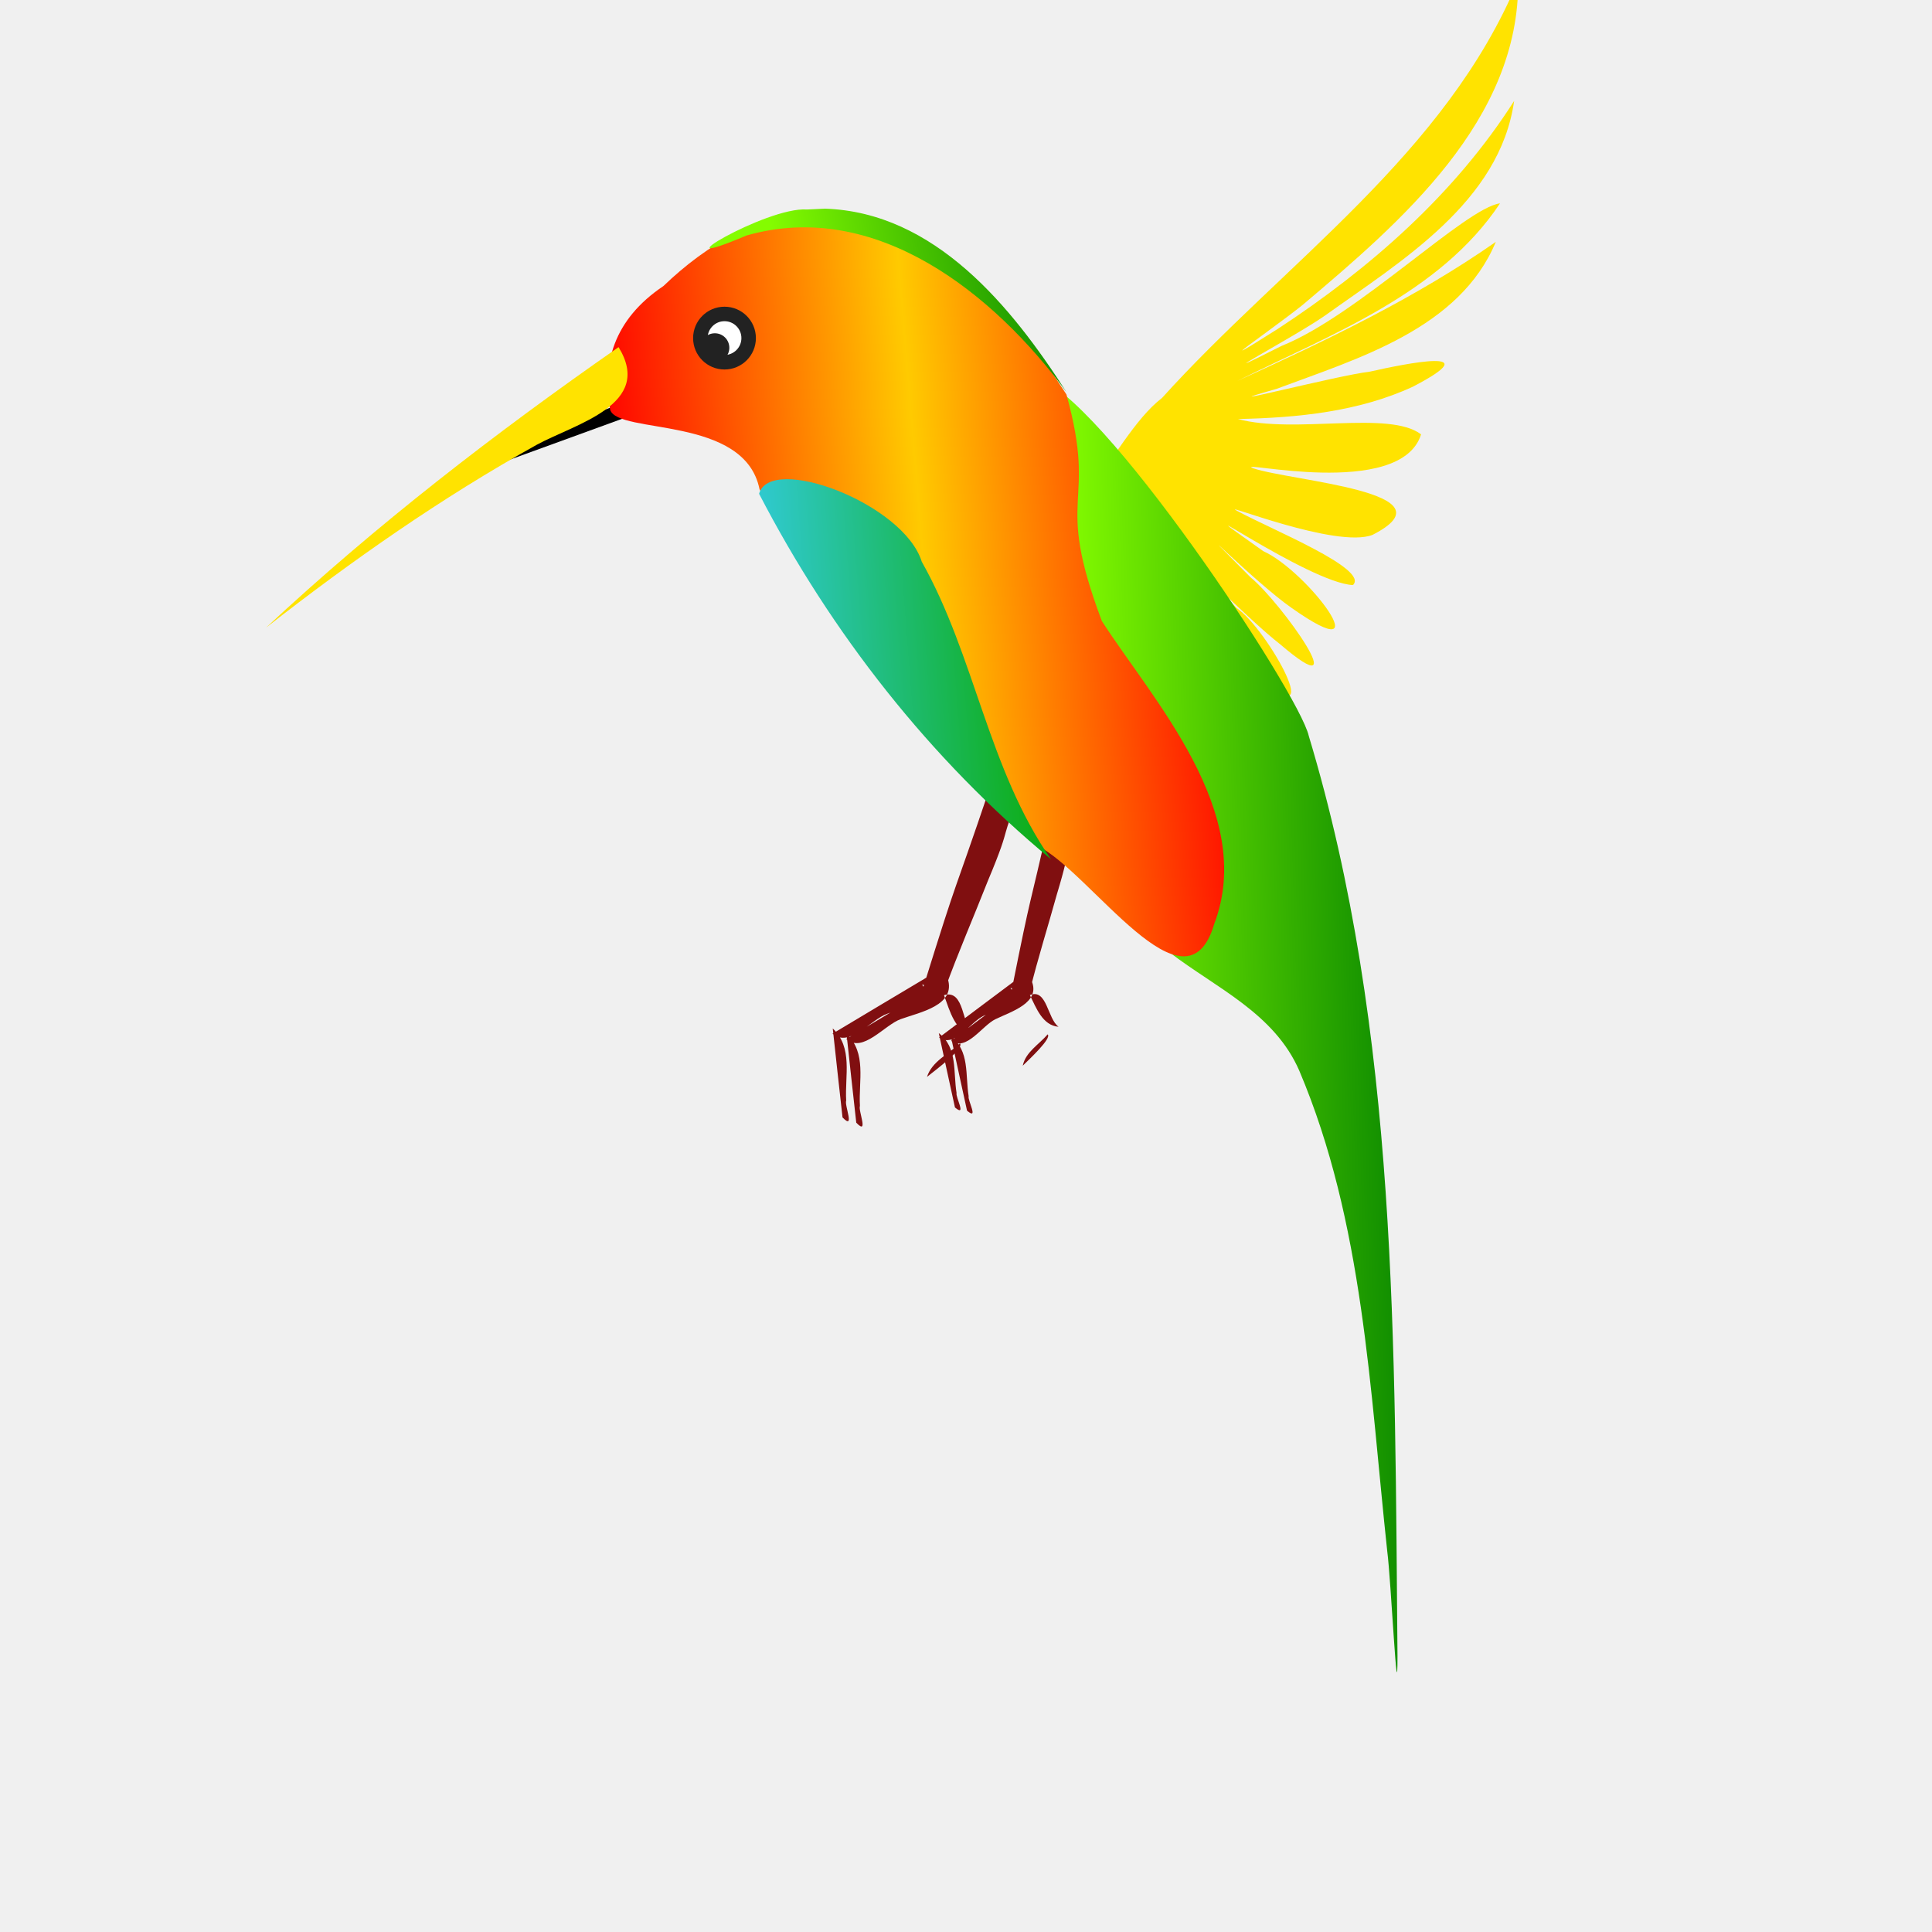
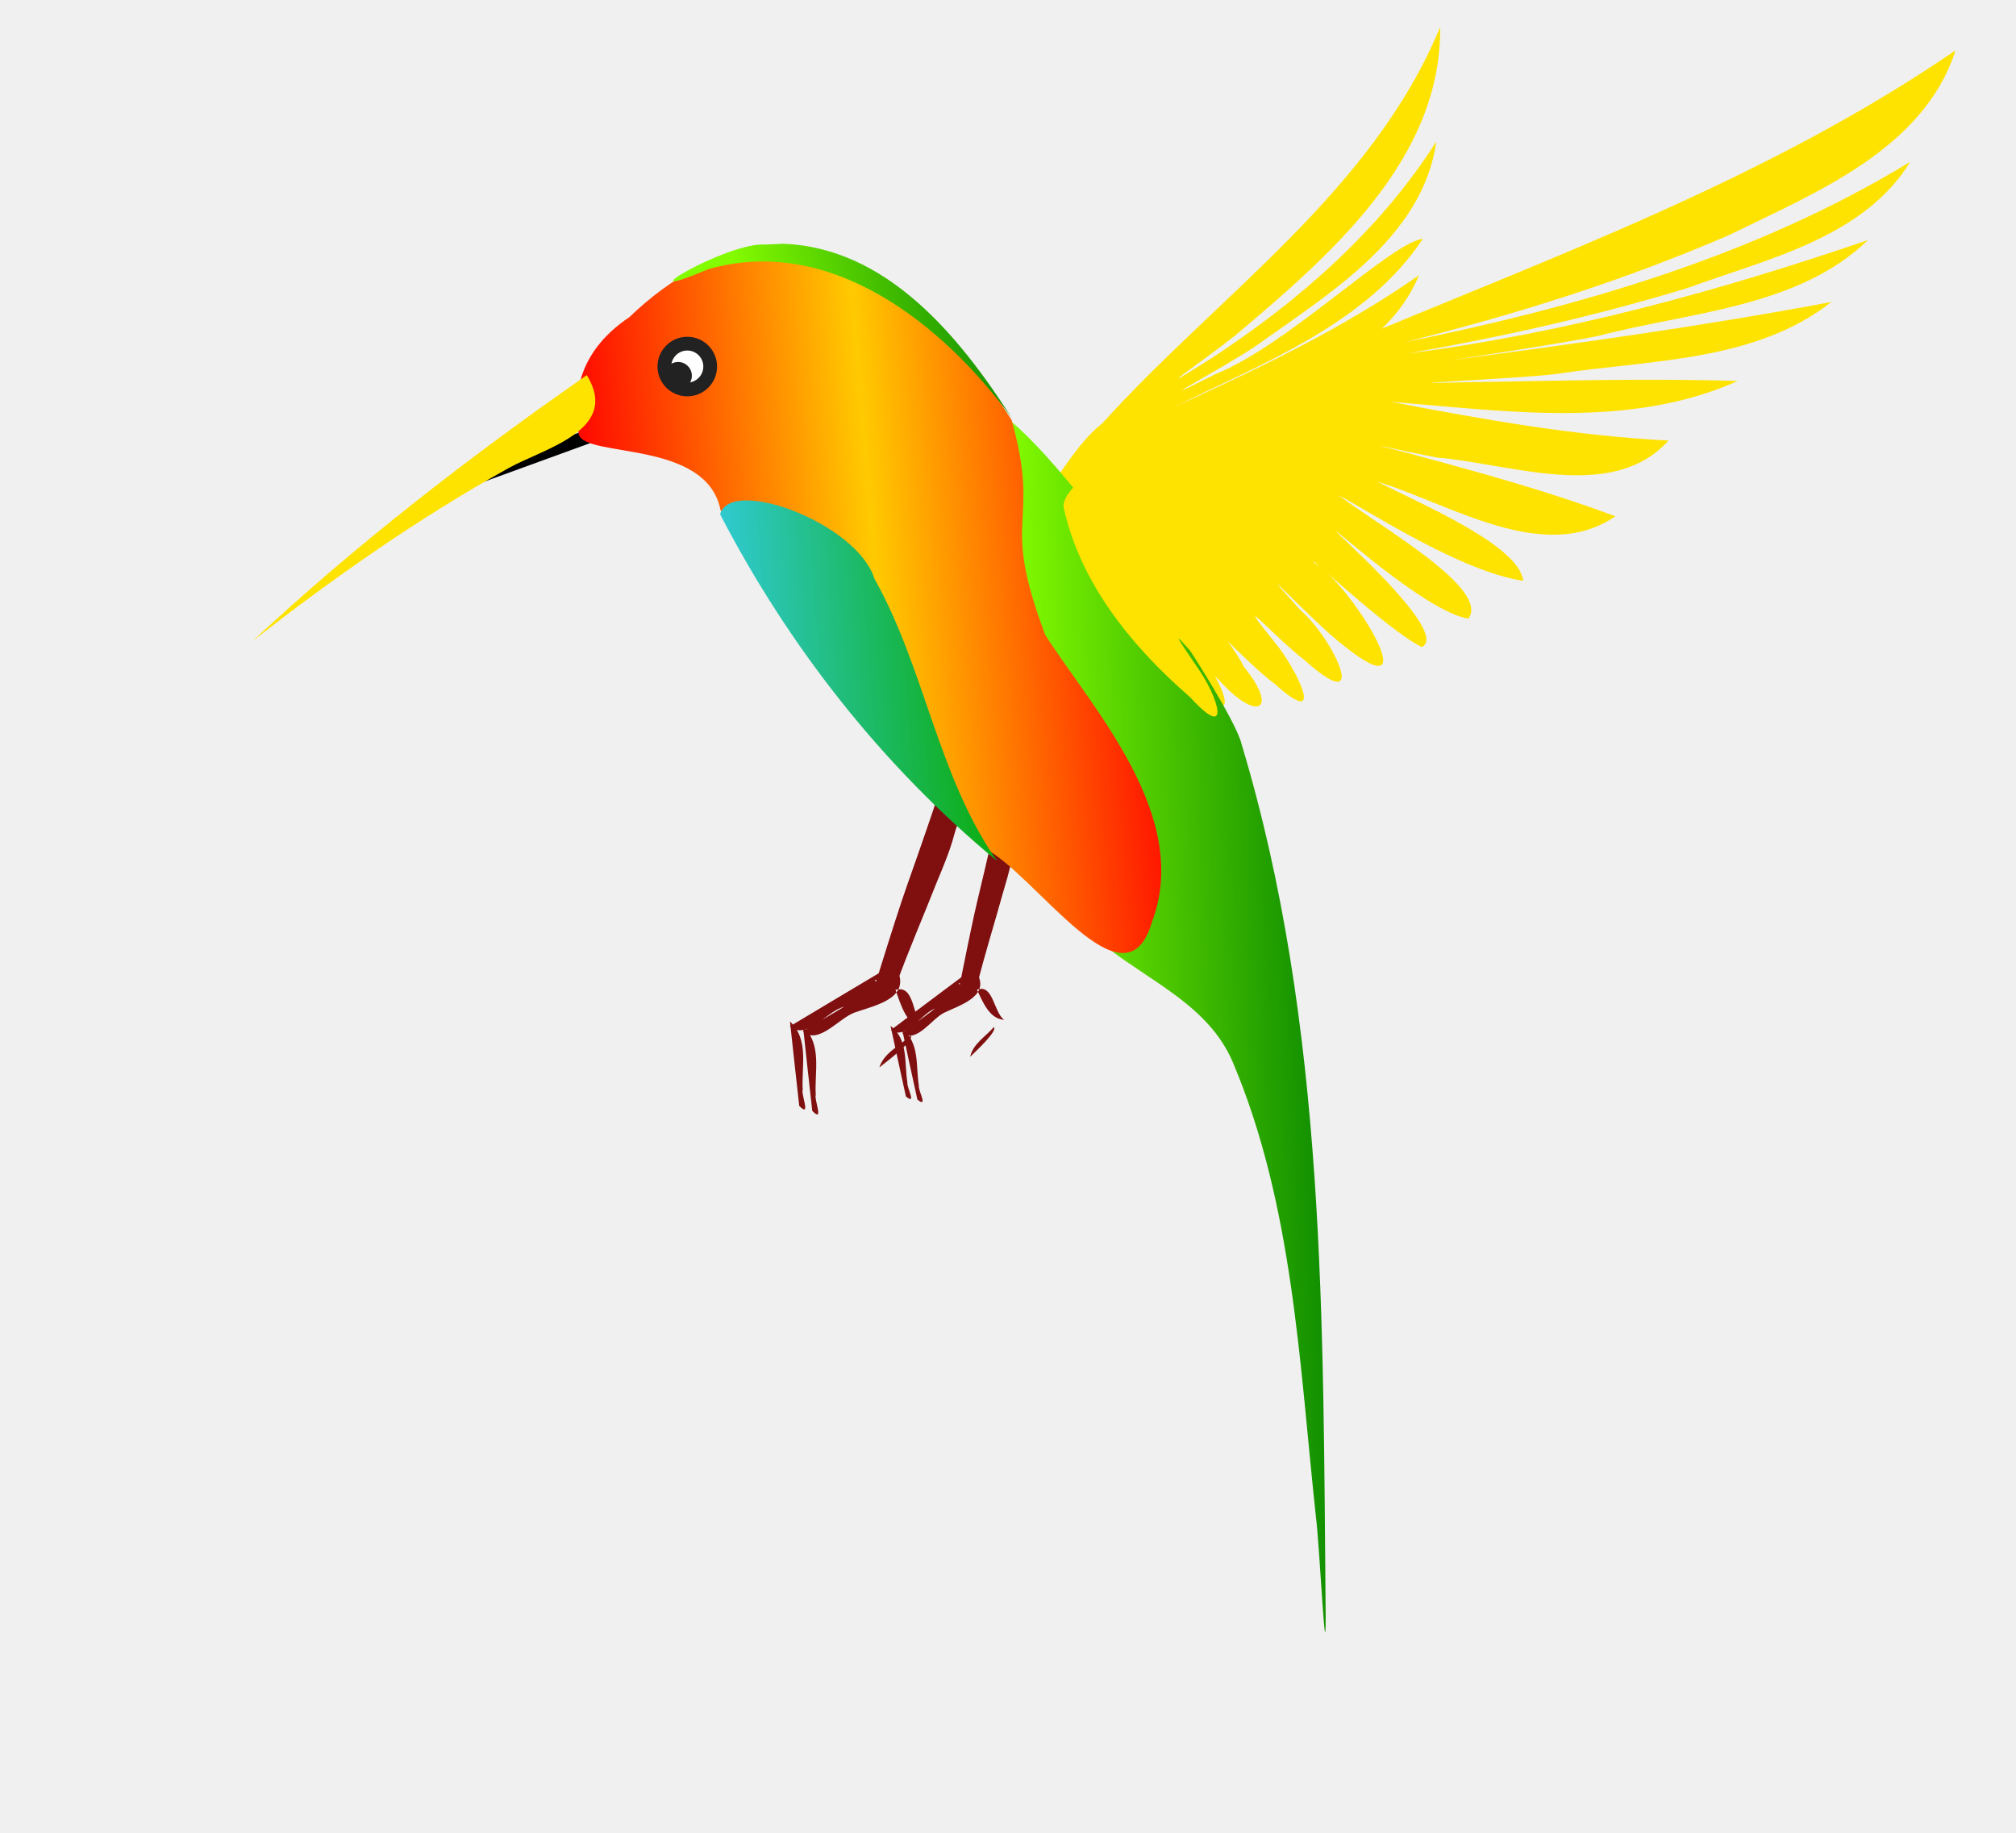
- <svg xmlns="http://www.w3.org/2000/svg" xmlns:xlink="http://www.w3.org/1999/xlink" width="400" height="400">
+ <svg xmlns="http://www.w3.org/2000/svg" xmlns:xlink="http://www.w3.org/1999/xlink" width="440" height="400">
  <linearGradient id="gr1" gradientUnits="objectBoundingBox" x1="0" y1="0.4" x2="1" y2="0.3">
    <stop offset="0" stop-color="#f00" />
    <stop offset="0.5" stop-color="#ffca00" />
    <stop offset="1" stop-color="#f00" />
  </linearGradient>
  <linearGradient id="gr2" gradientUnits="objectBoundingBox" x1="0" y1="0.4" x2="1" y2="0.3">
    <stop offset="0.2" stop-color="#84fc00" />
    <stop offset="1" stop-color="#0a8800" />
  </linearGradient>
  <linearGradient id="gr3" gradientUnits="objectBoundingBox" x1="0" y1="0.4" x2="1" y2="0.3">
    <stop offset="0" stop-color="#31cbd7" />
    <stop offset="1" stop-color="#0aaa00" />
  </linearGradient>
-   <g id="colibri" transform="translate(-300 -350)">
+   <g id="colibri" transform="translate(-300 -340)">
    <g transform="translate(404,173) rotate(-20)">
      <g>
        <g transform="translate(-320,-300) rotate(20)">
          <path id="rearWing" fill="#ffe300" d="m503.9,456.7c17.98,9.777,24.6-16.07,36-24.86,25.34-28.04,58.8-50.42,73.73-86.48,0.325,29.01-24.29,50.05-44.67,67.27-7.268,5.786-21,14.98-5.028,4.879,19-12.47,36.57-27.85,48.86-47.15-2.97,20.95-23.44,33.19-39.26,44.51-6.347,4.419-27.12,15.41-8.862,6.198,15.67-6.258,38.15-28.63,45.2-29.5-12.44,18.7-34.99,27.12-54.4,36.77,18.44-8.381,36.88-17.16,53.53-28.8-7.501,18.02-28.6,24.15-45.41,30.44-17.13,4.861,13.38-2.965,19.19-3.541,7.836-1.769,24.96-5.199,9.076,3.074-11.29,5.226-23.95,6.443-36.24,6.708,11.73,3.166,31.29-1.877,37.91,3.174-4.24,13.6-39.13,5.155-34.8,7.009,7.963,2.698,42.18,4.918,24.75,13.8-7.465,2.941-32.25-7.137-28.02-4.959,6.943,3.788,27.39,12.02,23.97,15.35-9.099-0.361-39.67-21.98-18.57-7.022,9.206,4.12,24.86,25.13,5.928,11.8-7.806-5.405-24.29-22.21-8.566-6.379,6.426,5.264,22.18,27.58,6.133,13.86-6.896-5.314-24.52-23.41-9.019-7.513,6.434,4.291,19.46,28.01,4.082,13.57-6.563-5.79-21.67-23.18-8.036-7.864,7.274,6.34,16.96,24.67,2.008,10.68-5.807-4.804-20.64-21.32-6.899-6.873,6.137,5.831,18.09,25.92,4.008,12.44-5.19-4.277-22.09-24.07-8.689-9.048,5.878,5.07,19.16,27.24,4.539,13.09-13.48-15.48-25.16-32.97-42.45-44.64z" />
        </g>
-         <animateTransform id="rw1" begin="0s;rw2.end" repeatCount="1" attributeName="transform" values="1 1; -1 1" dur="0.025s" type="scale" />
-         <animateTransform id="rw2" begin="rw1.end" repeatCount="1" attributeName="transform" values="-1 1; 1 1" dur="0.025s" type="scale" />
+         <animateTransform id="rw1" begin="0s;rw2.end" repeatCount="1" attributeName="transform" from="1 1" to="-1 1" dur="0.02s" type="scale" />
+         <animateTransform id="rw2" begin="rw1.end" repeatCount="1" attributeName="transform" from="-1 1" to="1 1" dur="0.02s" type="scale" />
      </g>
    </g>
    <use xlink:href="#claw" transform="translate(45,130) rotate(-6) scale(0.85)" />
    <path id="claw" transform="translate(455,530) rotate(-20)" fill="#800f10" d="m20,53c2.4-0.8,9.3-2.9,8.8-4.2-3,1.3-6.7,1.5-8.8,4.2zm12-4.7c-1.6-2.9,1.6-9.7-2.9-10,0.024,3.5-0.47,8,2.9,10zm-29,8.6c1.5-6.1,2.9-12,4.4-18,2.6,5.2-1,10-2.5,15-0.69,0.74-0.34,6.5-1.9,3zm4-17c7.9-1.5,16-3.1,24-4.6-0.23,5.9-7.8,4.6-12,4.6-3.6-0.028-9.8,4-12,0.05zm-6.3,15c1.5-6.1,2.9-12,4.4-18,2.6,5.2-1,10-2.5,15-0.69,0.74-0.34,6.5-1.9,3zm4-17c7.9-1.5,16-3.1,24-4.6-0.23,5.9-7.8,4.5-12,4.6-3.6-0.027-9.7,4-12,0.042zm21-2.7c16-21,11-14,27-34,6,0.87,12-0.59,7,2-10,10-4,5.2-14,16-5.3,6-11,12-16,18-1.4-0.84-2.7-1.7-4.1-2.5z" />
    <rect width="40" height="3" transform="translate(400,444) rotate(-20)" fill="black" />
    <path id="tail" fill="url(#gr2)" d="m542.1,547.1c13.58-19.34-13.76-43.48-21.94-61.57-10.75-13.65-22.37-59.58-5.974-57.51,13.48,3.13,54.75,65.33,56.78,74.34,18.56,61.59,17.76,126.7,18.37,190.5,0.015,13.06-1.33-15.7-2.124-21.72-3.604-33.42-4.922-68.1-18.19-99.42-5.17-11.95-17.22-17.13-26.92-24.57z" />
    <path id="belly" fill="url(#gr1)" d="m470.7,393.7c22.83,0.688,38.75,20.3,50.1,37.98,6.565,23.72-2.782,20.04,7.327,46.9,10.36,16.13,32.07,39.57,23.27,62.7-5.885,20.07-25.48-10.7-36.67-16.22-24.01-20.37-42.85-45.99-57.47-73.74-3.051-15.39-29.3-11.31-30.93-16.48-1.714-9.465,0.644-18.65,11.03-25.62,8.947-8.613,20.56-15.62,33.34-15.52z" />
    <path id="lowerStripe" fill="url(#gr3)" d="m517.6,527.9c-25.1-20.79-45.46-46.78-60.44-75.67,2.324-8.316,29.89,1.936,33.68,14.06,11.03,19.58,13.76,42.94,26.76,61.61z" />
    <path id="upperStripe" fill="url(#gr2)" d="m470.7,393.2c22.83,0.688,38.75,20.3,50.1,37.98-14.93-20.33-39.46-40.08-66.22-32.43-19.8,8.391,4.025-6.012,12.49-5.375l3.634-0.165z" />
    <path id="beak" transform="translate(65,-55) rotate(8)" fill="#ffe300" d="m425.9,421.7c8.925,10.77-6.599,16.93-13.94,22.36-18.02,13.62-34.58,29.07-50.25,45.31,19.58-24.19,41.39-46.52,64.19-67.67z" />
    <circle cx="450" cy="420" r="5" stroke-width="3" fill="white" stroke="#222" />
    <circle cx="448" cy="422" r="3" fill="#222" />
    <g transform="translate(404,173) rotate(-20)">
-     
-   </g>
+       <g>
+         <path transform="translate(-320,-300) rotate(20)" id="frontWing" fill="#ffe300" d="m726.1,350.5c-7.028,21.6-30.5,30.97-49.28,40.2-22.89,9.943-46.79,17.44-70.99,23.46,38.33-7.785,76.8-18.89,110.4-39.39-10.23,16.65-31.34,21.22-48.58,27.54-20.04,6.108-40.53,10.69-61.16,14.31,34.3-4.401,67.83-13.58,100.5-24.76-15.34,14.82-39.04,15.7-58.8,20.9-8.476,1.801-34.65,5.69-34.31,5.586,28.45-3.759,56.91-7.655,85.12-12.98-16.58,13.08-39.55,12.61-59.58,15.65-7.478,1.088-42.62,2.467-20.31,1.865,19.82-0.298,39.65-0.883,59.47-0.271-23.58,10.56-50.61,6.568-75.6,4.555,19.99,3.841,40.12,7.42,60.49,8.447-12.25,13.58-34.37,5.043-50.49,3.72-7.892-1.43-20.34-4.561-5.655-0.8,14.98,4.054,29.99,8.154,44.54,13.61-15.58,10.68-36.1-2.738-51.96-7.57,10.44,5.294,30.97,14.01,31.85,21.65-13.39-1.972-33.3-14.95-40.33-18.71,8.564,6.573,33.33,20.46,28.34,26.98-9.588-1.633-30.98-21.45-28.58-18.74,6.439,6.092,23.72,22.26,18.45,24.92-7.273-3.468-26.79-21.97-23.38-18.32,8.571,5.339,25.18,33.19,6.204,17.92-6.476-4.947-22.48-22.17-9.246-7.574,7.105,6.125,15.55,24.05,0.737,10.77-5.991-4.54-16.69-16.5-6.41-3.823,4.644,5.628,11.58,19.5,0.057,9.134-7.023-5.185-19.4-19.57-7.604-4.726,8.723,10.02,4.219,13.73-4.837,3.619-6.033-5.303-13.17-15.3-4.705-2.806,4.774,6.504,7.834,16.87-1.442,6.712-12.62-10.96-23.96-24.79-27.58-41.48-0.445-10.27,54.11-32.38,60.51-35.17,45.7-19.24,92.94-36.22,134.1-64.43z" />
+         <animateTransform begin="rw1.begin" repeatCount="1" attributeName="transform" from="1 1" to="-1 1" dur="0.02s" type="scale" />
+         <animateTransform begin="rw2.begin" repeatCount="1" attributeName="transform" from="-1 1" to="1 1" dur="0.02s" type="scale" />
+       </g>
+     </g>
  </g>
</svg>
